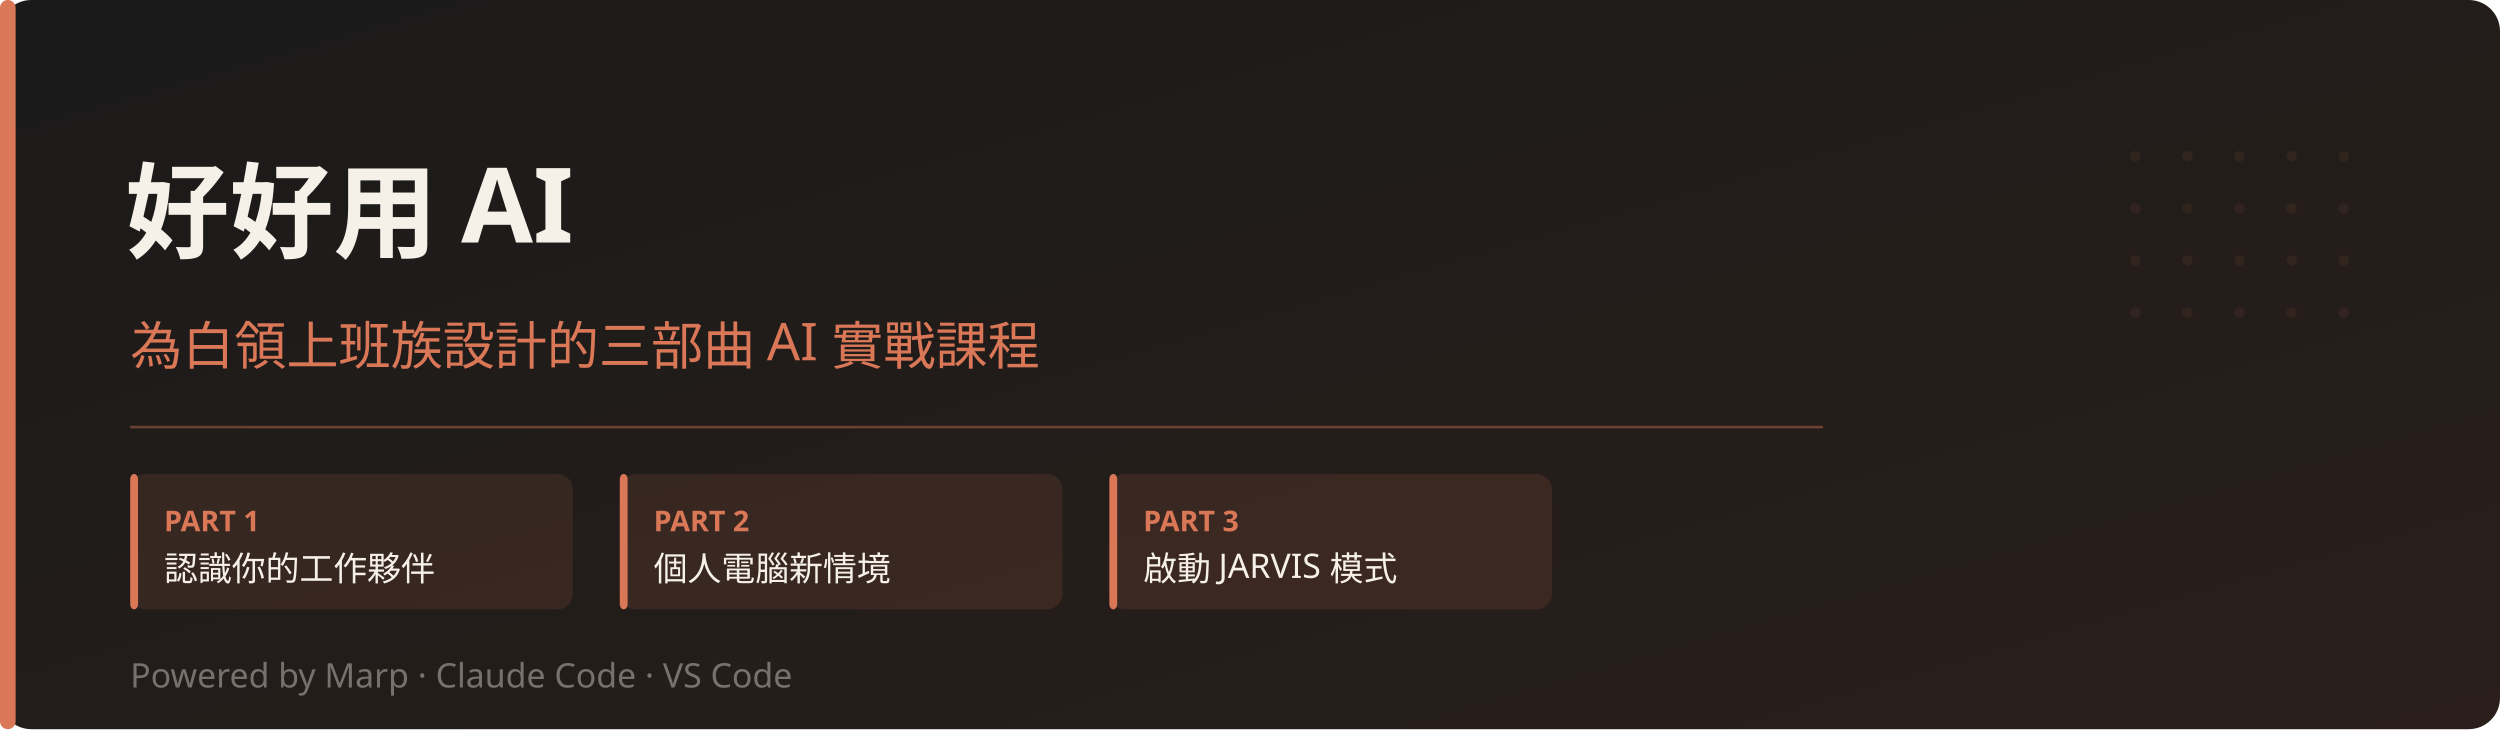
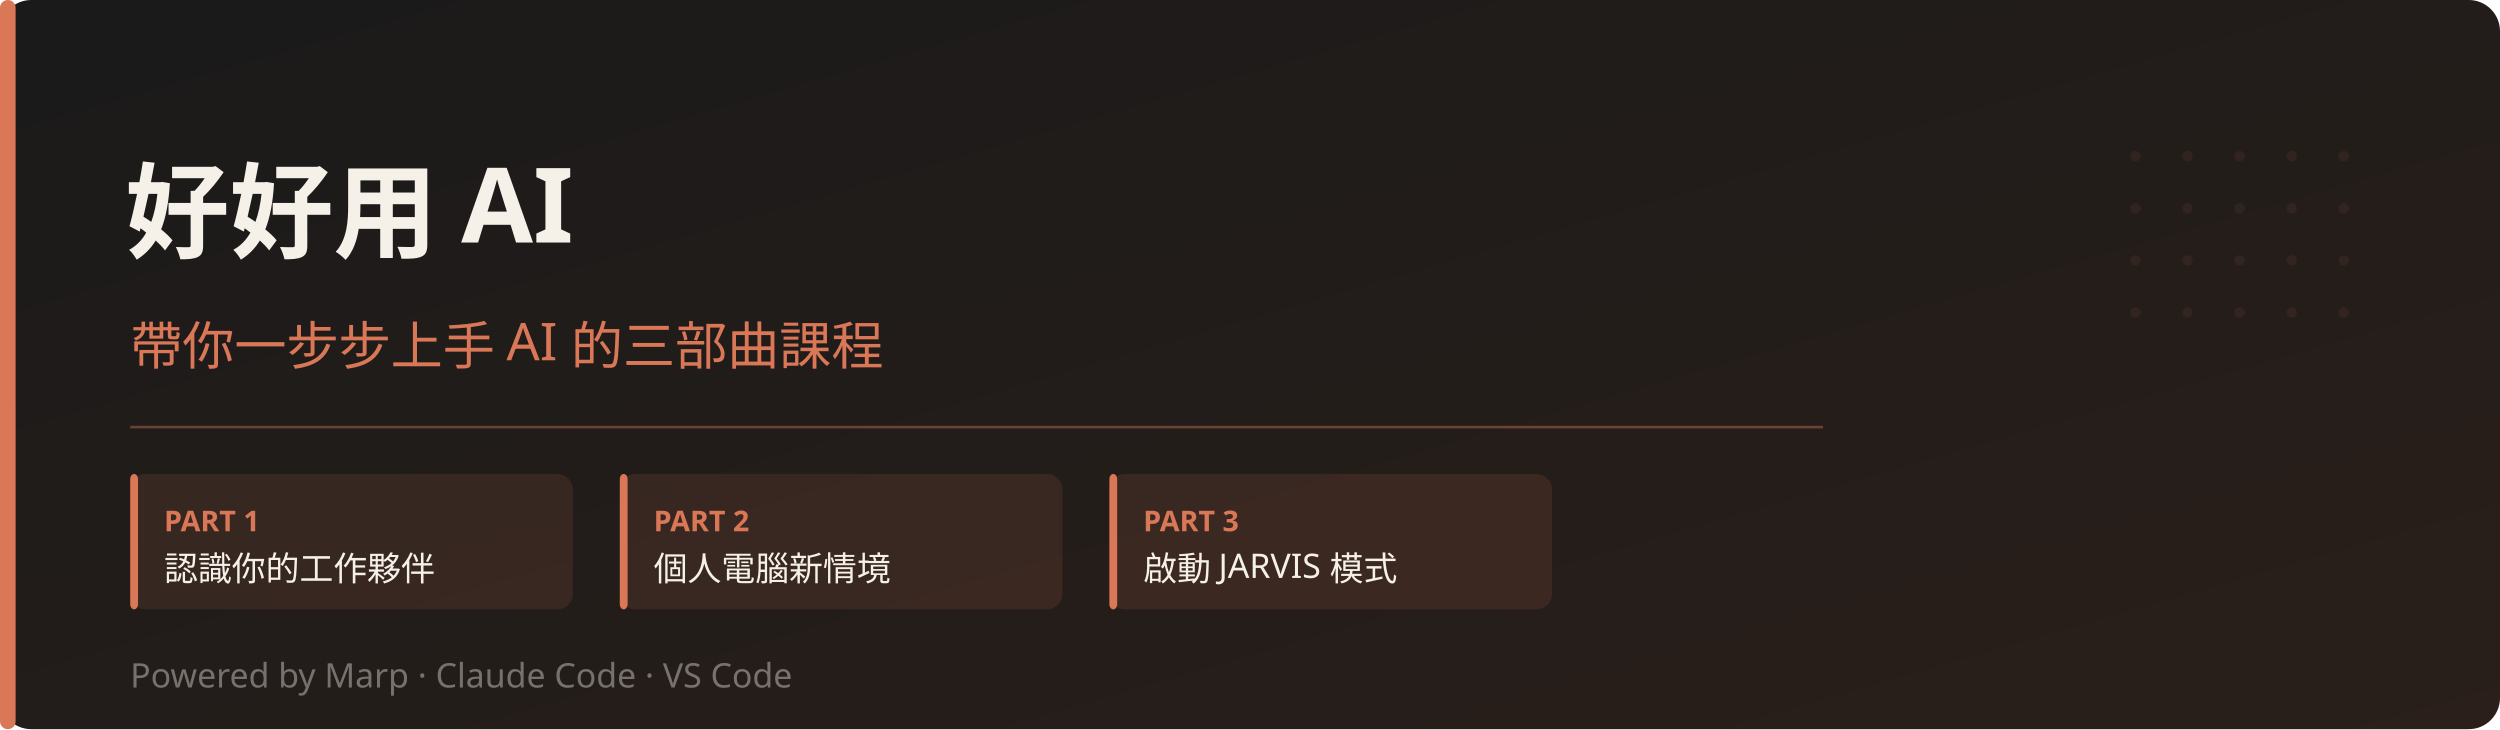
<svg xmlns="http://www.w3.org/2000/svg" width="960" height="280" viewBox="0 0 960 280">
  <defs>
    <linearGradient id="bg" x1="0%" y1="0%" x2="100%" y2="100%">
      <stop offset="0%" style="stop-color:#1A1A1A" />
      <stop offset="100%" style="stop-color:#2A1F1A" />
    </linearGradient>
  </defs>
  <rect width="960" height="280" fill="url(#bg)" rx="12" />
  <rect x="0" y="0" width="6" height="280" fill="#D97757" rx="3" />
  <g opacity="0.08">
    <circle cx="820" cy="60" r="2" fill="#D97757" />
    <circle cx="840" cy="60" r="2" fill="#D97757" />
    <circle cx="860" cy="60" r="2" fill="#D97757" />
    <circle cx="880" cy="60" r="2" fill="#D97757" />
    <circle cx="900" cy="60" r="2" fill="#D97757" />
    <circle cx="820" cy="80" r="2" fill="#D97757" />
    <circle cx="840" cy="80" r="2" fill="#D97757" />
    <circle cx="860" cy="80" r="2" fill="#D97757" />
    <circle cx="880" cy="80" r="2" fill="#D97757" />
    <circle cx="900" cy="80" r="2" fill="#D97757" />
    <circle cx="820" cy="100" r="2" fill="#D97757" />
    <circle cx="840" cy="100" r="2" fill="#D97757" />
    <circle cx="860" cy="100" r="2" fill="#D97757" />
    <circle cx="880" cy="100" r="2" fill="#D97757" />
    <circle cx="900" cy="100" r="2" fill="#D97757" />
    <circle cx="820" cy="120" r="2" fill="#D97757" />
    <circle cx="840" cy="120" r="2" fill="#D97757" />
    <circle cx="860" cy="120" r="2" fill="#D97757" />
    <circle cx="880" cy="120" r="2" fill="#D97757" />
    <circle cx="900" cy="120" r="2" fill="#D97757" />
  </g>
  <text x="48" y="96" font-family="'Noto Sans TC', 'Microsoft JhengHei', sans-serif" font-size="40" font-weight="700" fill="#F5F0E8">好好用 AI</text>
-   <text x="50" y="140" font-family="'Noto Sans TC', 'Microsoft JhengHei', sans-serif" font-size="20" fill="#D97757">為白領上班族設計的三部曲 AI 實戰課程</text>
+   <text x="50" y="140" font-family="'Noto Sans TC', 'Microsoft JhengHei', sans-serif" font-size="20" fill="#D97757">帶你一步步上手 AI 的三部曲課程</text>
  <line x1="50" y1="164" x2="700" y2="164" stroke="#D97757" stroke-width="1" opacity="0.4" />
  <rect x="50" y="182" width="170" height="52" fill="#D97757" opacity="0.12" rx="6" />
  <rect x="50" y="182" width="3" height="52" fill="#D97757" rx="2" />
  <text x="63" y="204" font-family="'Noto Sans TC', 'Microsoft JhengHei', sans-serif" font-size="11" fill="#D97757" font-weight="600">PART 1</text>
  <text x="63" y="223" font-family="'Noto Sans TC', 'Microsoft JhengHei', sans-serif" font-size="13" fill="#F5F0E8">認識你的工作夥伴</text>
  <rect x="238" y="182" width="170" height="52" fill="#D97757" opacity="0.12" rx="6" />
  <rect x="238" y="182" width="3" height="52" fill="#D97757" rx="2" />
  <text x="251" y="204" font-family="'Noto Sans TC', 'Microsoft JhengHei', sans-serif" font-size="11" fill="#D97757" font-weight="600">PART 2</text>
  <text x="251" y="223" font-family="'Noto Sans TC', 'Microsoft JhengHei', sans-serif" font-size="13" fill="#F5F0E8">個人電腦新情境</text>
  <rect x="426" y="182" width="170" height="52" fill="#D97757" opacity="0.12" rx="6" />
  <rect x="426" y="182" width="3" height="52" fill="#D97757" rx="2" />
  <text x="439" y="204" font-family="'Noto Sans TC', 'Microsoft JhengHei', sans-serif" font-size="11" fill="#D97757" font-weight="600">PART 3</text>
  <text x="439" y="223" font-family="'Noto Sans TC', 'Microsoft JhengHei', sans-serif" font-size="13" fill="#F5F0E8">啟動 JARVIS 模式</text>
  <text x="50" y="264" font-family="'Noto Sans TC', 'Microsoft JhengHei', sans-serif" font-size="13" fill="#F5F0E8" opacity="0.4">Powered by Marp · Claude Code · VS Code</text>
</svg>
